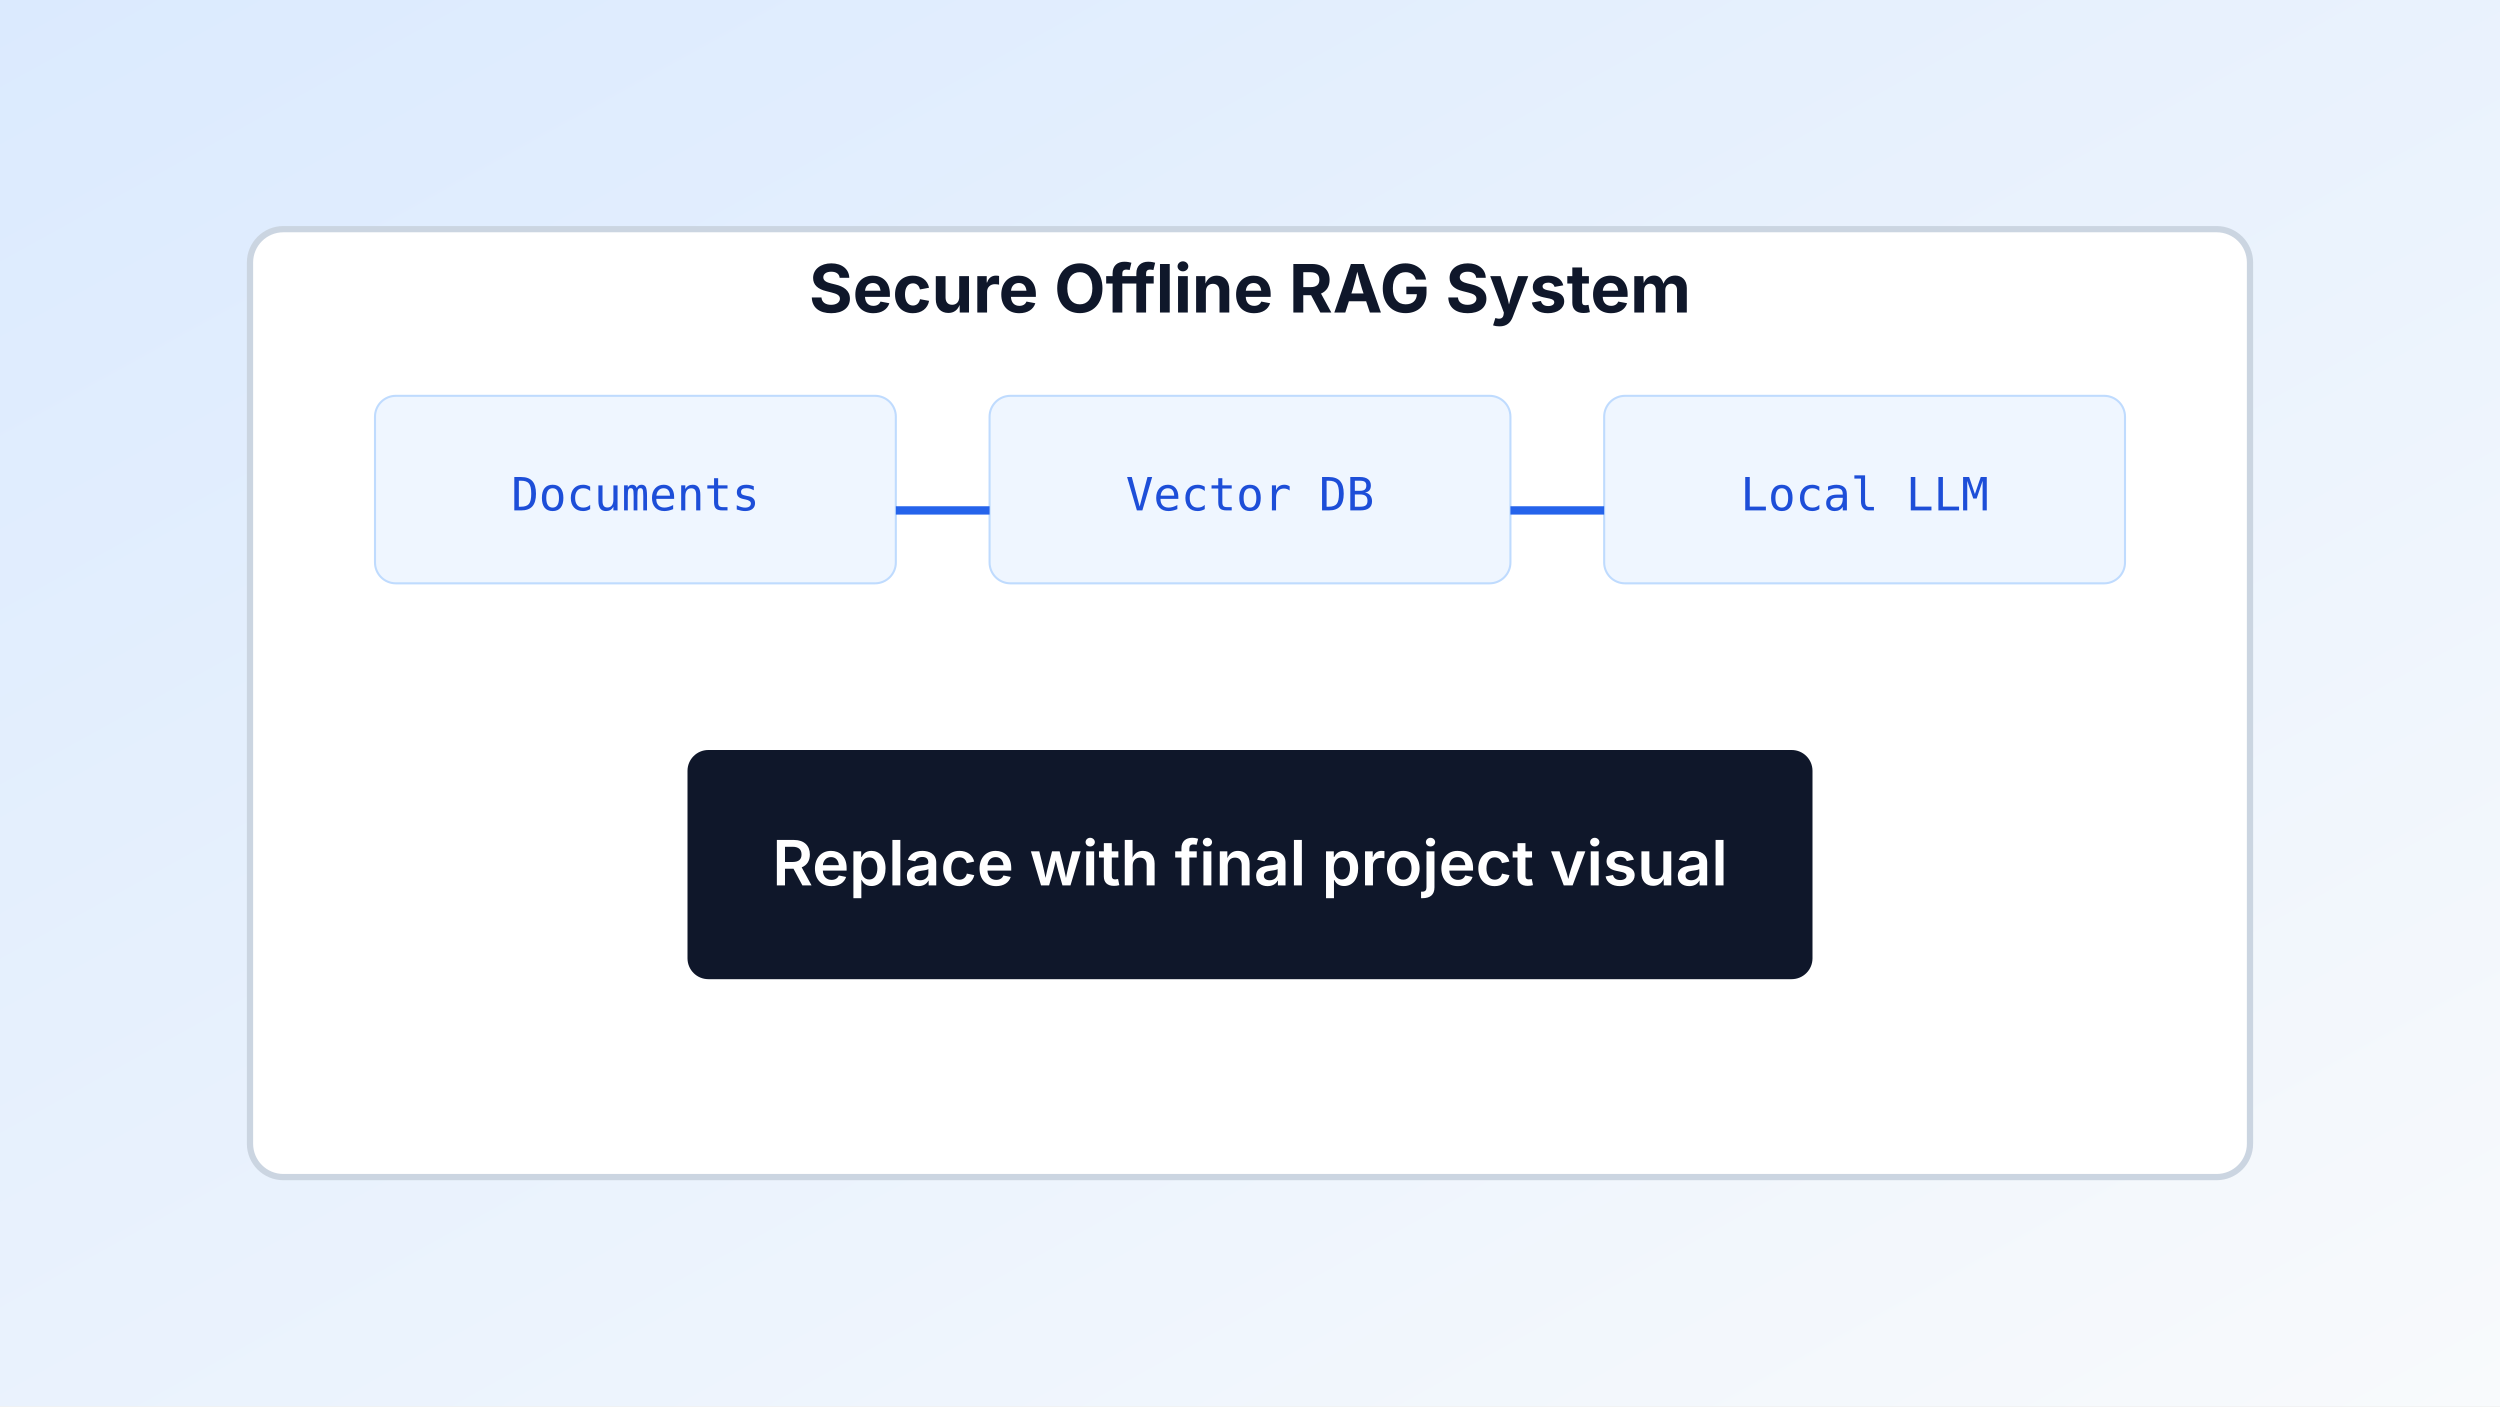
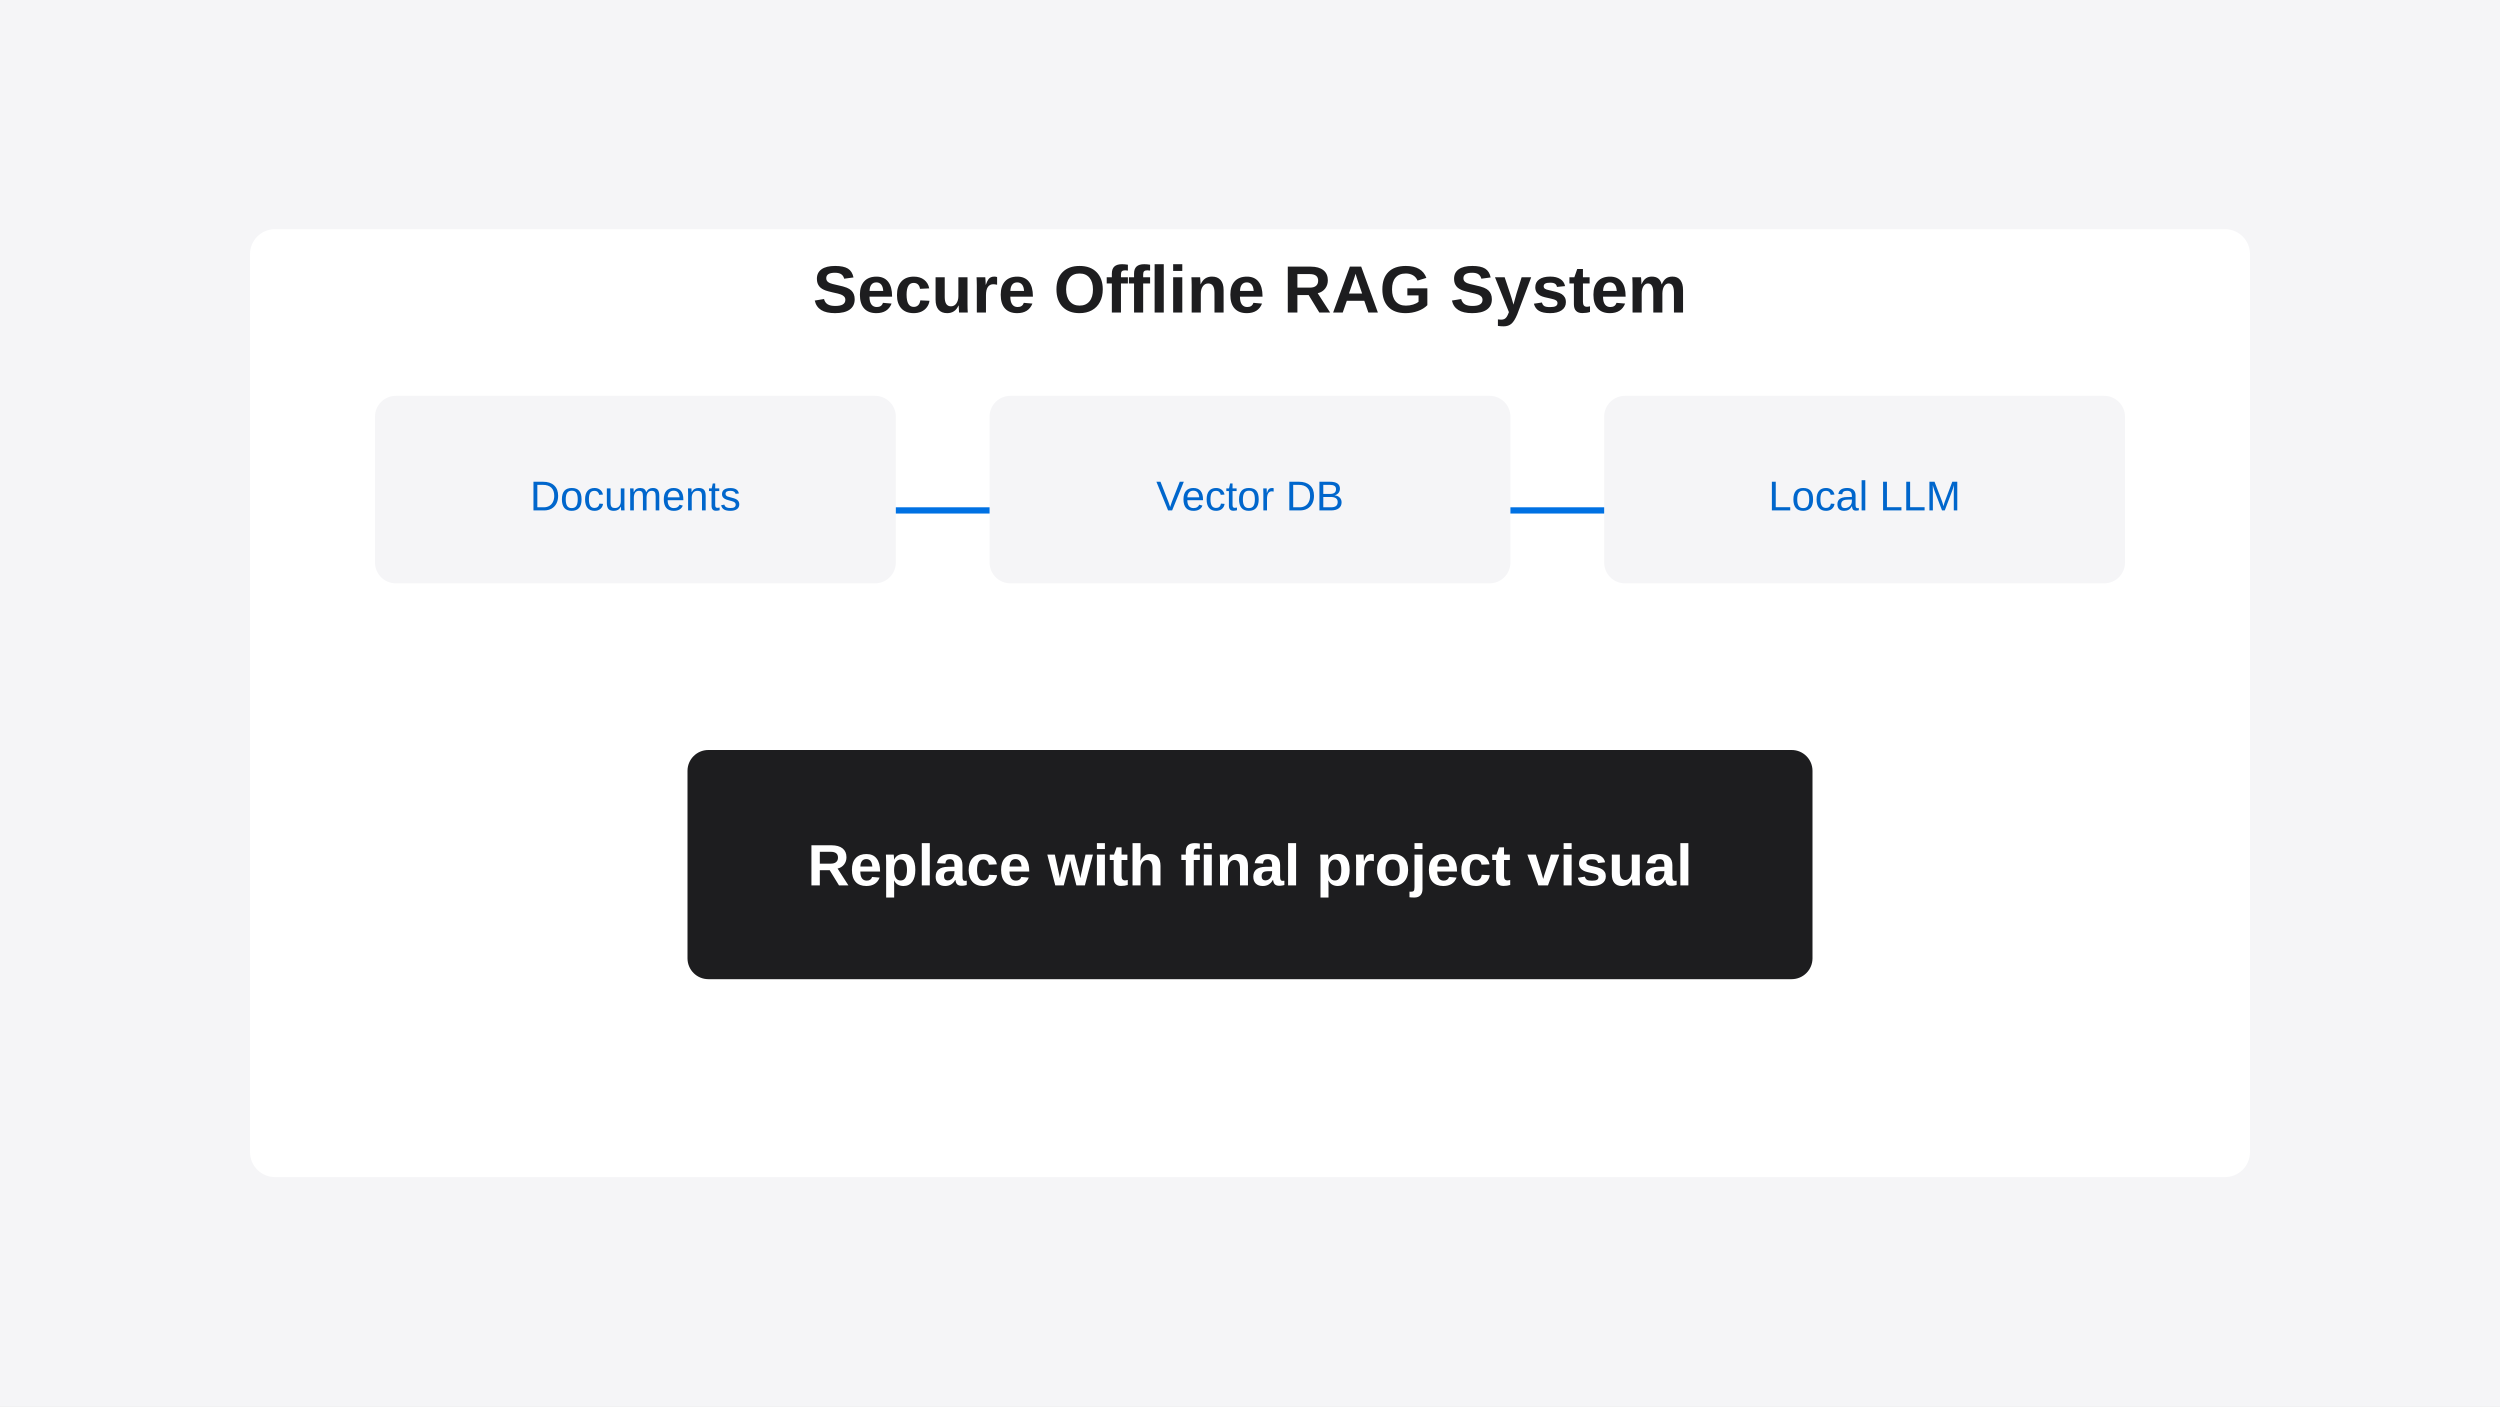
<svg xmlns="http://www.w3.org/2000/svg" viewBox="0 0 1200 675" role="img" aria-labelledby="title desc">
-   <defs>
-     <linearGradient id="bg" x1="0" y1="0" x2="1" y2="1">
-       <stop offset="0%" stop-color="#dbeafe" />
-       <stop offset="100%" stop-color="#f8fafc" />
-     </linearGradient>
-   </defs>
-   <rect width="1200" height="675" fill="url(#bg)" />
-   <rect x="120" y="110" width="960" height="455" rx="16" fill="#ffffff" stroke="#cbd5e1" stroke-width="3" />
-   <rect x="180" y="190" width="250" height="90" rx="10" fill="#eff6ff" stroke="#bfdbfe" />
-   <rect x="475" y="190" width="250" height="90" rx="10" fill="#eff6ff" stroke="#bfdbfe" />
-   <rect x="770" y="190" width="250" height="90" rx="10" fill="#eff6ff" stroke="#bfdbfe" />
-   <rect x="330" y="360" width="540" height="110" rx="10" fill="#0f172a" />
-   <text x="600" y="150" text-anchor="middle" font-family="Inter, Arial, sans-serif" font-size="32" fill="#0f172a" font-weight="700">Secure Offline RAG System</text>
-   <text x="305" y="245" text-anchor="middle" font-family="Roboto Mono, monospace" font-size="22" fill="#1d4ed8">Documents</text>
-   <text x="600" y="245" text-anchor="middle" font-family="Roboto Mono, monospace" font-size="22" fill="#1d4ed8">Vector DB</text>
-   <text x="895" y="245" text-anchor="middle" font-family="Roboto Mono, monospace" font-size="22" fill="#1d4ed8">Local LLM</text>
-   <text x="600" y="425" text-anchor="middle" font-family="Inter, Arial, sans-serif" font-size="30" fill="#ffffff" font-weight="600">Replace with final project visual</text>
-   <path d="M430 245h45" stroke="#2563eb" stroke-width="4" />
-   <path d="M725 245h45" stroke="#2563eb" stroke-width="4" />
+   <rect width="1200" height="675" fill="#f5f5f7" />
+   <rect x="120" y="110" width="960" height="455" rx="12" fill="#ffffff" />
+   <rect x="180" y="190" width="250" height="90" rx="10" fill="#f5f5f7" />
+   <rect x="475" y="190" width="250" height="90" rx="10" fill="#f5f5f7" />
+   <rect x="770" y="190" width="250" height="90" rx="10" fill="#f5f5f7" />
+   <rect x="330" y="360" width="540" height="110" rx="10" fill="#1d1d1f" />
+   <text x="600" y="150" text-anchor="middle" font-family="Helvetica Neue, Arial, sans-serif" font-size="32" fill="#1d1d1f" font-weight="600">Secure Offline RAG System</text>
+   <text x="305" y="245" text-anchor="middle" font-family="Helvetica Neue, Arial, sans-serif" font-size="20" fill="#0066cc">Documents</text>
+   <text x="600" y="245" text-anchor="middle" font-family="Helvetica Neue, Arial, sans-serif" font-size="20" fill="#0066cc">Vector DB</text>
+   <text x="895" y="245" text-anchor="middle" font-family="Helvetica Neue, Arial, sans-serif" font-size="20" fill="#0066cc">Local LLM</text>
+   <text x="600" y="425" text-anchor="middle" font-family="Helvetica Neue, Arial, sans-serif" font-size="28" fill="#ffffff" font-weight="600">Replace with final project visual</text>
+   <path d="M430 245h45" stroke="#0071e3" stroke-width="3" />
+   <path d="M725 245h45" stroke="#0071e3" stroke-width="3" />
</svg>
